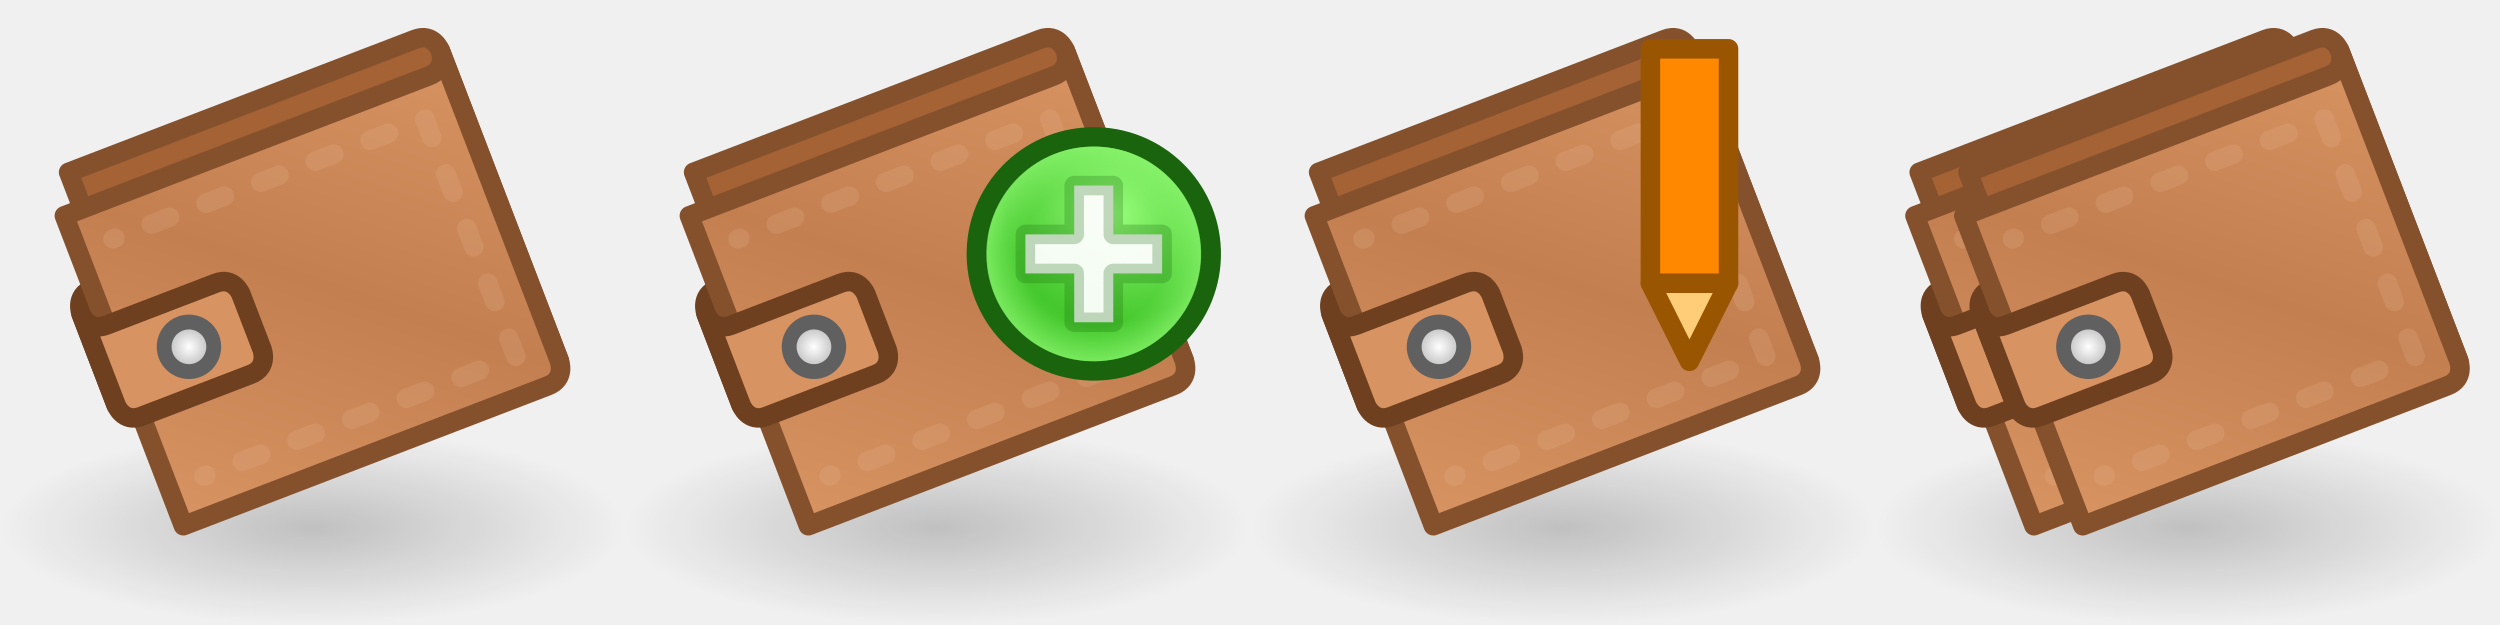
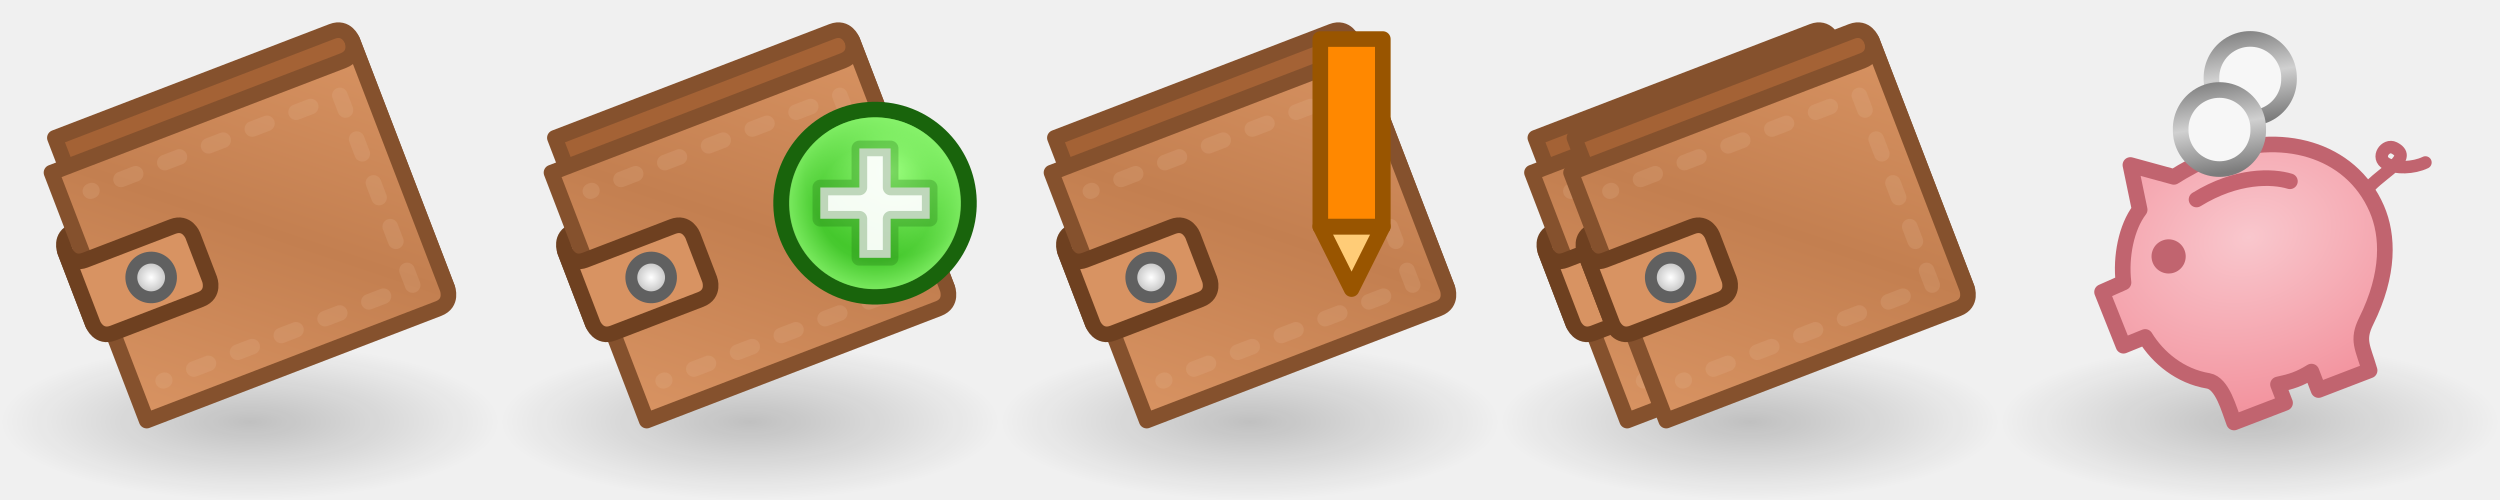
- <svg xmlns="http://www.w3.org/2000/svg" xmlns:xlink="http://www.w3.org/1999/xlink" version="1.1" width="128" height="32" id="svg2">
+ <svg xmlns="http://www.w3.org/2000/svg" xmlns:xlink="http://www.w3.org/1999/xlink" version="1.1" width="160" height="32" id="svg2">
  <defs id="defs4">
    <linearGradient id="linearGradient4164">
      <stop style="stop-color:#d89362;stop-opacity:1;" offset="0" id="stop4166" />
      <stop id="stop4369" offset="0.5" style="stop-color:#c37f50;stop-opacity:1;" />
      <stop style="stop-color:#d89362;stop-opacity:1;" offset="1" id="stop4168" />
    </linearGradient>
    <linearGradient id="linearGradient4156">
      <stop id="stop4160" offset="0" style="stop-color:#ffffff;stop-opacity:1;" />
      <stop id="stop4158" offset="1" style="stop-color:#9d9d9d;stop-opacity:1;" />
    </linearGradient>
    <linearGradient id="linearGradient3592-9">
      <stop id="stop3594-6" style="stop-color:#000000;stop-opacity:0.2" offset="0" />
      <stop id="stop3596-3" style="stop-color:#000000;stop-opacity:0" offset="1" />
    </linearGradient>
-     <radialGradient xlink:href="#linearGradient3592-9" id="radialGradient3185" gradientUnits="userSpaceOnUse" gradientTransform="matrix(1,0,0,0.3125,-2e-4,18.5626)" cx="16" cy="27" fx="16" fy="27" r="16" />
-     <linearGradient xlink:href="#linearGradient4164" id="linearGradient3187" gradientUnits="userSpaceOnUse" gradientTransform="matrix(-1,0,0,1,33,0)" x1="9.188" y1="35.001" x2="26.625" y2="56.094" />
-     <radialGradient xlink:href="#linearGradient4156" id="radialGradient3189" gradientUnits="userSpaceOnUse" cx="23" cy="48" fx="23" fy="48" r="1.3" />
    <radialGradient xlink:href="#linearGradient5195-0" id="radialGradient4629" gradientUnits="userSpaceOnUse" gradientTransform="matrix(0.8447221,-1.3923892e-6,1.3343892e-6,0.8814524,446.1461,1.239711)" cx="2873.21" cy="11.074" fx="2873.21" fy="11.074" r="6.25" />
    <linearGradient id="linearGradient5195-0">
      <stop id="stop5197-6" offset="0" style="stop-color:#9bff7e;stop-opacity:1;" />
      <stop id="stop5199-2-2" offset="1" style="stop-color:#2fba18;stop-opacity:1;" />
    </linearGradient>
    <radialGradient xlink:href="#linearGradient4073" id="radialGradient4631" gradientUnits="userSpaceOnUse" cx="2889" cy="5.5" fx="2889" fy="5.5" r="5.5" />
    <linearGradient id="linearGradient4073">
      <stop id="stop4075" offset="0" style="stop-color:#9bff7e;stop-opacity:0;" />
      <stop style="stop-color:#9bff7e;stop-opacity:0.224;" offset="0.676" id="stop4081" />
      <stop id="stop4077" offset="1" style="stop-color:#9bff7e;stop-opacity:0.677;" />
    </linearGradient>
+     <radialGradient xlink:href="#linearGradient3592-9" id="radialGradient3025" gradientUnits="userSpaceOnUse" gradientTransform="matrix(1,0,0,0.3125,-2e-4,18.5626)" cx="16" cy="27" fx="16" fy="27" r="16" />
+     <linearGradient xlink:href="#linearGradient4164" id="linearGradient3027" gradientUnits="userSpaceOnUse" gradientTransform="matrix(-1,0,0,1,33,0)" x1="9.188" y1="35.001" x2="26.625" y2="56.094" />
+     <radialGradient xlink:href="#linearGradient4156" id="radialGradient3029" gradientUnits="userSpaceOnUse" cx="23" cy="48" fx="23" fy="48" r="1.3" />
+     <linearGradient id="linearGradient3815">
+       <stop style="stop-color:#f9c7cd;stop-opacity:1;" offset="0" id="stop3817" />
+       <stop style="stop-color:#f18995;stop-opacity:1;" offset="1" id="stop3819" />
+     </linearGradient>
+     <linearGradient id="linearGradient4024">
+       <stop style="stop-color:#7c7c7c;stop-opacity:1;" offset="0" id="stop4026" />
+       <stop id="stop4032" offset="0.5" style="stop-color:#d0d0d0;stop-opacity:1;" />
+       <stop style="stop-color:#7c7c7c;stop-opacity:1;" offset="1" id="stop4028" />
+     </linearGradient>
+     <radialGradient xlink:href="#linearGradient3815" id="radialGradient3102" gradientUnits="userSpaceOnUse" gradientTransform="matrix(2.18311,-0.7125144,0.536567,1.644015,-198.4335,55.28064)" cx="147.135" cy="39.382" fx="147.135" fy="39.382" r="7.5" />
+     <linearGradient xlink:href="#linearGradient4024" id="linearGradient3104" gradientUnits="userSpaceOnUse" x1="138.912" y1="4.035" x2="139.994" y2="10.53" />
  </defs>
  <use x="0" y="0" xlink:href="#g3191" id="use3201" transform="translate(32,0)" width="128" height="32" />
  <use x="0" y="0" xlink:href="#use5780" id="use3376" transform="translate(96,1.7166138e-5)" width="96" height="32" />
  <g id="g3191">
-     <rect width="32" height="10" x="0" y="22" id="use5780" style="fill:url(#radialGradient3185);fill-opacity:1;fill-rule:evenodd;stroke:none" />
+     <rect width="32" height="10" x="0" y="22" id="use5780" style="fill:url(#radialGradient3025);fill-opacity:1;fill-rule:evenodd;stroke:none" />
    <g transform="matrix(0.9335804,-0.3583679,0.3583679,0.9335804,-16.92781,-23.4999)" id="use4598">
      <path style="fill:#d89362;fill-opacity:1;stroke:#6e4020;stroke-width:1px;stroke-linecap:round;stroke-linejoin:round;stroke-opacity:1" d="m 12.5,48.5 -6,0 c -1,0 -1,1 -1,1 l 0,-5 c 0,0 0,-1 1,-1 l 6,0 z" id="path5006" />
      <path style="fill:#a46235;fill-opacity:1;stroke:#85512d;stroke-width:1px;stroke-linecap:round;stroke-linejoin:round;stroke-opacity:1" d="m 27.5,55.5 0,-17 c 0,0 0,-1 -1,-1 l -19,0 0,17 19,0 z" id="path5008" />
-       <path id="path5010" d="m 27.5,38.5 0,17 c 0,0 0,1 -1,1 l -20,0 0,-17 20,0 c 1,0 1,-1 1,-1 z" style="fill:url(#linearGradient3187);fill-opacity:1;stroke:#85512d;stroke-width:1px;stroke-linecap:round;stroke-linejoin:round;stroke-opacity:1" />
+       <path id="path5010" d="m 27.5,38.5 0,17 c 0,0 0,1 -1,1 l -20,0 0,-17 20,0 c 1,0 1,-1 1,-1 z" style="fill:url(#linearGradient3027);fill-opacity:1;stroke:#85512d;stroke-width:1px;stroke-linecap:round;stroke-linejoin:round;stroke-opacity:1" />
      <path id="path5012" d="m 12.5,45.5 -6,0 c -1,0 -1,-1 -1,-1 l 0,5 c 0,0 0,1 1,1 l 6,0 c 1,0 1,-1 1,-1 l 0,-3 c 0,0 0,-1 -1,-1 z" style="fill:#d89362;fill-opacity:1;stroke:#6e4020;stroke-width:1px;stroke-linecap:round;stroke-linejoin:round;stroke-opacity:1" />
-       <path d="m 24,48 c 0,0.552 -0.448,1 -1,1 -0.552,0 -1,-0.448 -1,-1 0,-0.552 0.448,-1 1,-1 0.552,0 1,0.448 1,1 z" id="path5014" style="fill:url(#radialGradient3189);fill-opacity:1;stroke:#606060;stroke-width:0.6;stroke-linecap:round;stroke-linejoin:round;stroke-miterlimit:4;stroke-opacity:1;stroke-dasharray:none;stroke-dashoffset:0" transform="matrix(-1.269231,0,0,1.269231,39.24231,-12.87308)" />
+       <path d="m 24,48 a 1,1 0 1 1 -2,0 1,1 0 1 1 2,0 z" id="path5014" style="fill:url(#radialGradient3029);fill-opacity:1;stroke:#606060;stroke-width:0.6;stroke-linecap:round;stroke-linejoin:round;stroke-miterlimit:4;stroke-opacity:1;stroke-dasharray:none;stroke-dashoffset:0" transform="matrix(-1.269231,0,0,1.269231,39.24231,-12.87308)" />
      <path id="path5016" d="m 8.4,54.5 17.1,0 0,-13 -17.1,0" style="fill:none;stroke:#e4b596;stroke-width:1;stroke-linecap:round;stroke-linejoin:round;stroke-miterlimit:4;stroke-opacity:0.199;stroke-dasharray:1, 2;stroke-dashoffset:0.9" />
    </g>
  </g>
  <use x="0" y="0" xlink:href="#use4598" id="use4812" transform="translate(94.75,0)" width="96" height="32" />
  <use x="0" y="0" xlink:href="#use4598" id="use4814" transform="translate(97.25,0)" width="96" height="32" />
  <use x="0" y="0" xlink:href="#g3191" id="use3203" transform="translate(64,0)" width="128" height="32" />
  <g id="g3205" transform="translate(32,0)">
    <path d="m 52.5,14.5 2,4 2,-4 z" id="path3966-4-44" style="fill:#ffcc77;fill-opacity:1;stroke:#995500;stroke-width:1px;stroke-linecap:butt;stroke-linejoin:round;stroke-opacity:1" />
    <path d="m 52.5,2.5 4,0 0,12 -4,0 z" id="path3158-9-6-5" style="fill:#ff8800;fill-opacity:1;stroke:#995500;stroke-width:1px;stroke-linecap:round;stroke-linejoin:round;stroke-opacity:1" />
  </g>
  <g id="g5344" transform="translate(-2827.5,-1000.862)">
-     <path transform="matrix(1.041751,0,0,0.9983485,-108.6679,1000.884)" d="m 2877.999,12.878 c 0.064,3.313 -2.457,6.053 -5.632,6.12 -3.175,0.067 -5.801,-2.564 -5.865,-5.877 -0.064,-3.313 2.457,-6.053 5.632,-6.12 3.167,-0.067 5.789,2.551 5.865,5.854" id="path5322" style="fill:url(#radialGradient4629);fill-opacity:1;stroke:#19640c;stroke-width:1;stroke-linecap:round;stroke-linejoin:round;stroke-miterlimit:4;stroke-opacity:1;stroke-dasharray:none" />
-     <path transform="translate(-5.5,1008.362)" d="m 2894.499,5.389 c 0.061,3.037 -2.35,5.549 -5.387,5.61 -3.037,0.062 -5.549,-2.35 -5.61,-5.387 -0.061,-3.037 2.35,-5.549 5.387,-5.61 3.029,-0.061 5.537,2.338 5.61,5.367" id="path5334" style="fill:url(#radialGradient4631);fill-opacity:1;stroke:none" />
+     <path transform="matrix(1.041751,0,0,0.9983485,-108.6679,1000.884)" d="m 2877.999,12.878 a 5.75,6 0 1 1 -5e-4,-0.023" id="path5322" style="fill:url(#radialGradient4629);fill-opacity:1;stroke:#19640c;stroke-width:1;stroke-linecap:round;stroke-linejoin:round;stroke-miterlimit:4;stroke-opacity:1;stroke-dasharray:none" />
+     <path transform="translate(-5.5,1008.362)" d="m 2894.499,5.389 a 5.5,5.5 0 1 1 -5e-4,-0.021" id="path5334" style="fill:url(#radialGradient4631);fill-opacity:1;stroke:none" />
    <path id="path5290" d="m 2880,1014.862 0,-2 2.5,0 0,-2.5 2,0 0,2.5 2.5,0 0,2 -2.5,0 0,2.5 -2,0 0,-2.5 z" style="fill:#ffffff;fill-opacity:0.941;stroke:#19640c;stroke-width:1px;stroke-linecap:round;stroke-linejoin:round;stroke-opacity:0.251" />
  </g>
+   <use x="0" y="0" xlink:href="#use3376" id="use3082" transform="translate(32,0)" width="160" height="32" />
+   <path id="path3975" d="m 136.345,10.559 0.594,2.861 c -0.849,1.111 -1.231,3.006 -1.035,4.66 l -1.373,0.609 1.37,3.438 1.389,-0.563 c 0.813,1.329 2.234,2.513 4.042,2.813 0.908,0.156 1.335,1.858 1.645,2.663 l 3.267,-1.254 -0.453,-1.181 c 0.867,-0.183 1.387,-0.354 2.144,-0.823 l 0.453,1.181 3.267,-1.254 c -0.427,-1.479 -0.832,-1.923 -0.218,-3.16 1.504,-3.03 1.418,-5.485 0.675,-7.193 -1.687,-3.877 -6.19,-5.019 -10.419,-3.396 -0.608,0.233 -2.047,1.017 -2.566,1.36 z" style="fill:url(#radialGradient3102);fill-opacity:1;stroke:#c1646f;stroke-width:1;stroke-linecap:round;stroke-linejoin:round;stroke-miterlimit:4;stroke-opacity:1;stroke-dasharray:none;stroke-dashoffset:1.5" />
+   <path id="path3977" d="m 151.7,11.9 c 0.99,-1.014 2.732,-1.819 1.526,-2.434 -0.548,-0.279 -1.195,0.621 -0.483,1.013 0.574,0.316 1.716,0.292 2.484,-0.08" style="fill:none;stroke:#c1646f;stroke-width:0.8;stroke-linecap:round;stroke-linejoin:miter;stroke-miterlimit:4;stroke-opacity:1;stroke-dasharray:none" />
+   <path transform="matrix(1.021037,-0.3919395,0.3919395,1.021037,-53.52501,43.37562)" d="m 174,40 a 1,1 0 1 1 -2,0 1,1 0 1 1 2,0 z" id="path3979" style="fill:#c1646f;fill-opacity:1;stroke:none" />
+   <use x="0" y="0" xlink:href="#path3987" id="use3989" transform="translate(1.970117,-3.270146)" width="160" height="32" />
+   <path style="fill:#f7f7f7;fill-opacity:1;stroke:url(#linearGradient3104);stroke-width:1.083;stroke-linecap:round;stroke-linejoin:round;stroke-miterlimit:4;stroke-opacity:1;stroke-dasharray:none;stroke-dashoffset:1.5" id="path3987" d="m 143.688,7.312 a 2.688,2.688 0 1 1 -5.375,0 2.688,2.688 0 1 1 5.375,0 z" transform="matrix(0.9236625,0,0,0.9236625,11.80829,1.536788)" />
+   <path id="path3981" d="m 140.578,12.768 c 2.581,-1.59 4.868,-1.505 5.977,-1.166" style="fill:none;stroke:#c5636f;stroke-width:1;stroke-linecap:round;stroke-linejoin:round;stroke-miterlimit:4;stroke-opacity:1;stroke-dasharray:none" />
</svg>
